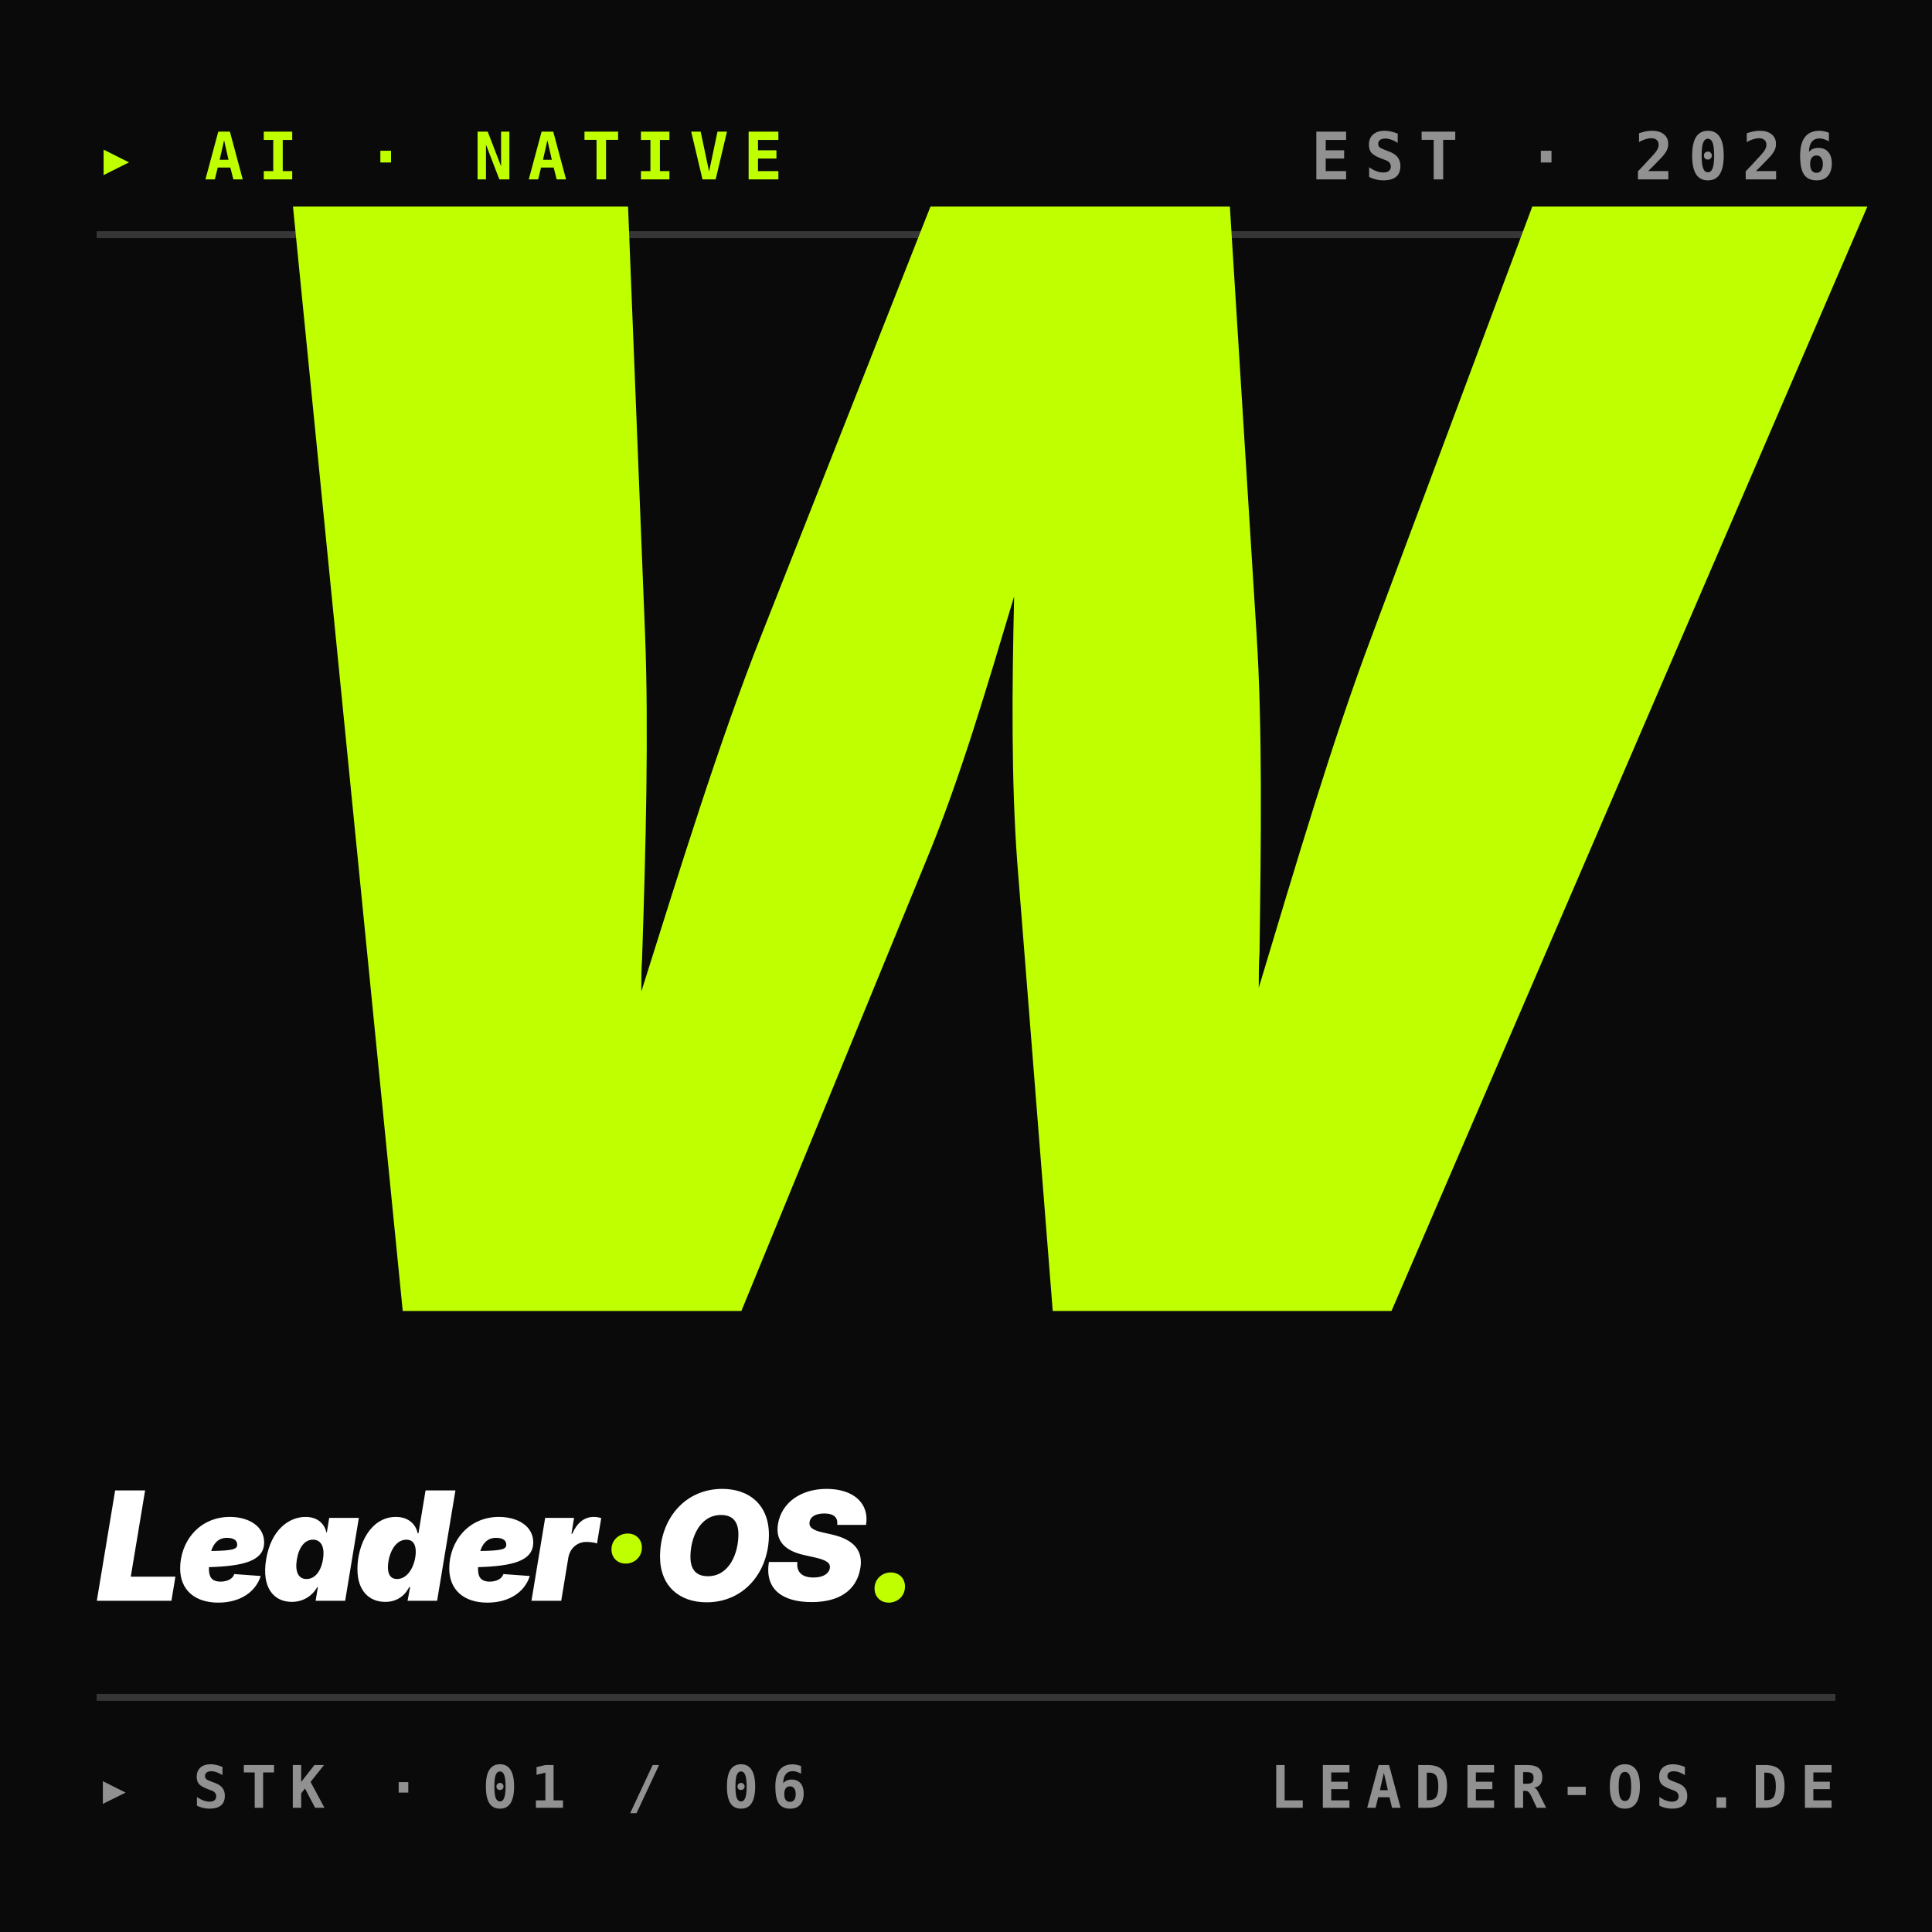
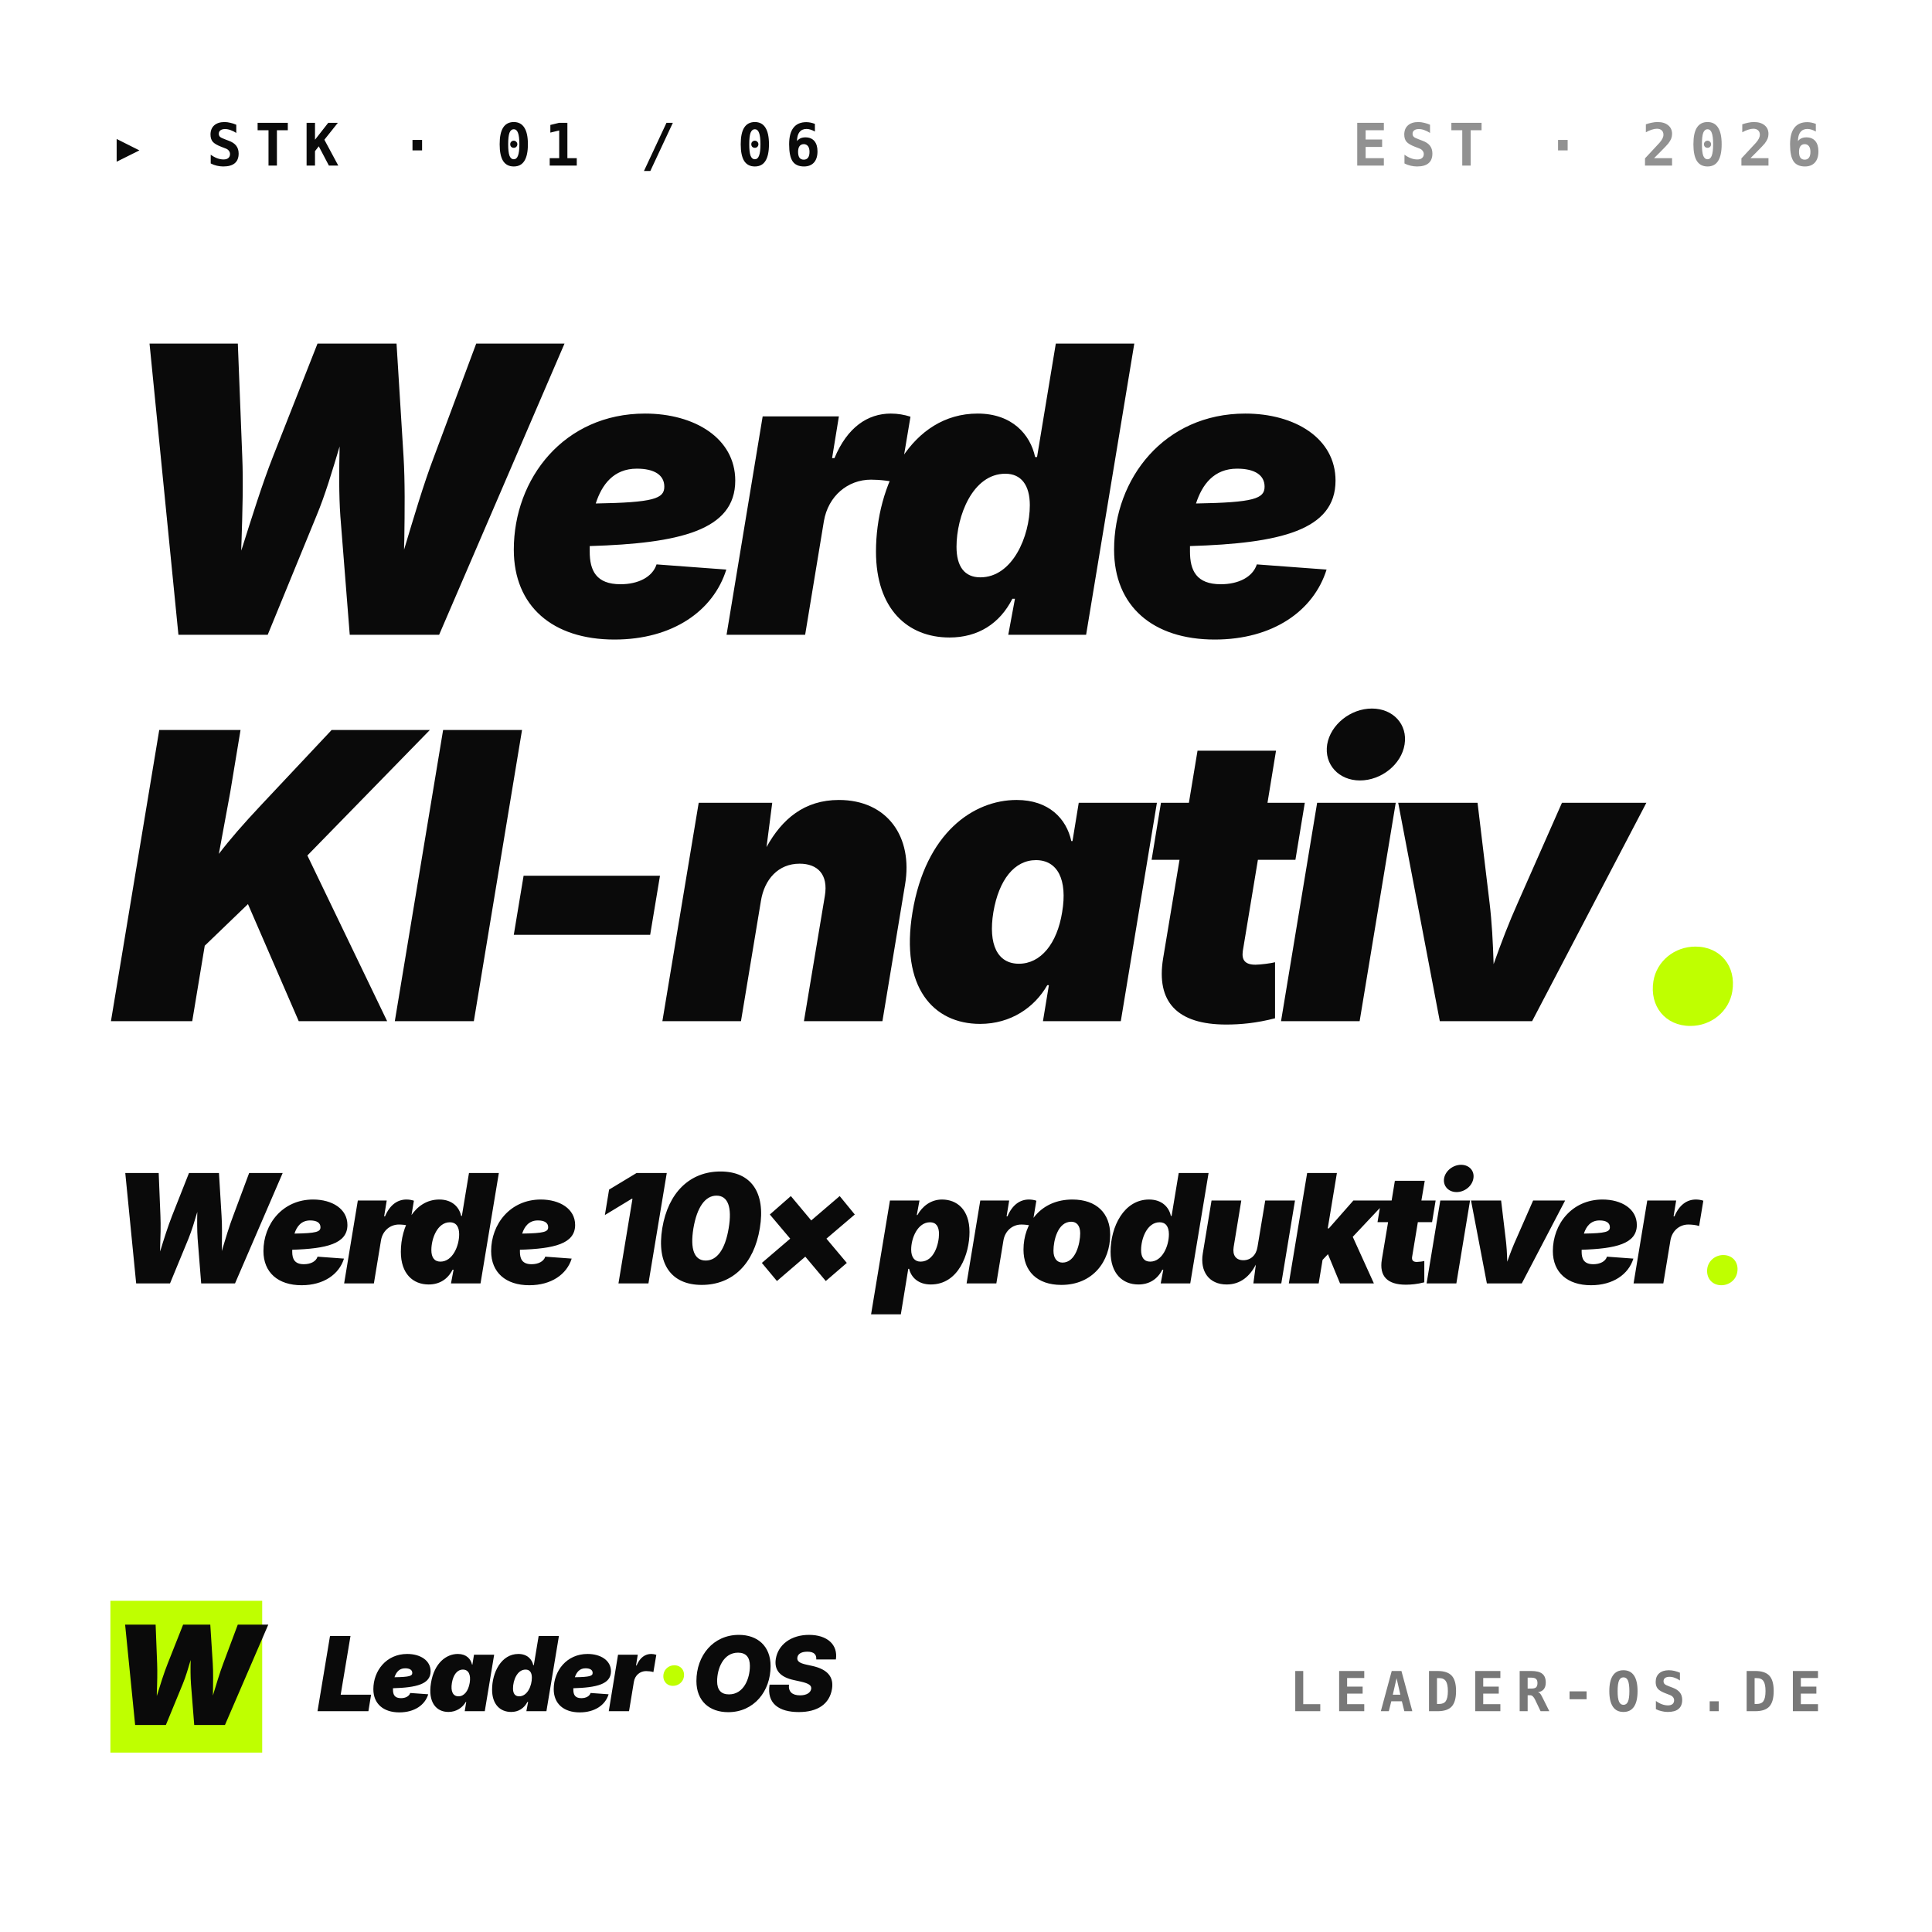
<svg xmlns="http://www.w3.org/2000/svg" viewBox="0 0 280 280" width="280" height="280" aria-labelledby="t01">
  <defs>
    <style>
-       .bg{fill:#0A0A0A}
+       .bg{fill:#FFFFFF}
+       .ink{fill:#0A0A0A}
      .lime{fill:#BFFF00}
-       .white{fill:#FFFFFF}
      .mono{font-family:'SF Mono','Menlo','Consolas',monospace;font-weight:700;letter-spacing:0.22em;text-transform:uppercase}
-       .display{font-family:'Outfit','Inter',system-ui,sans-serif;font-weight:900;font-style:italic;letter-spacing:-0.04em}
+       .display{font-family:'Outfit','Inter',system-ui,sans-serif;font-weight:900;font-style:italic;letter-spacing:-0.05em}
    </style>
  </defs>
  <rect class="bg" x="0" y="0" width="280" height="280" />
-   <line x1="14" y1="34" x2="266" y2="34" stroke="#FFFFFF" stroke-opacity="0.18" stroke-width="1" />
-   <text class="mono lime" x="14" y="26" font-size="9.5">▸ AI · NATIVE</text>
-   <text class="mono white" text-anchor="end" x="266" y="26" font-size="9.5" opacity="0.55">EST · 2026</text>
-   <text class="display lime" x="140" y="190" text-anchor="middle" font-size="220">W</text>
-   <text class="display white" x="14" y="232" font-size="22">Leader<tspan class="lime">·</tspan>OS<tspan class="lime">.</tspan>
+   <text class="mono ink" x="16" y="24" font-size="8.5">▸ STK · 01 / 06</text>
+   <text class="mono ink" text-anchor="end" x="264" y="24" font-size="8.5" opacity="0.45">EST · 2026</text>
+   <text class="display ink" x="16" y="92" font-size="58">Werde</text>
+   <text class="display ink" x="16" y="148" font-size="58">KI-nativ<tspan class="lime">.</tspan>
  </text>
-   <line x1="14" y1="246" x2="266" y2="246" stroke="#FFFFFF" stroke-opacity="0.18" stroke-width="1" />
-   <text class="mono white" x="14" y="262" font-size="8.5" opacity="0.55">▸ STK · 01 / 06</text>
-   <text class="mono white" text-anchor="end" x="266" y="262" font-size="8.5" opacity="0.55">LEADER-OS.DE</text>
+   <text class="display ink" x="16" y="186" font-size="22">Werde 10× produktiver<tspan class="lime">.</tspan>
+   </text>
+   <g transform="translate(16 232)">
+     <rect class="lime" x="0" y="0" width="22" height="22" />
+     <text class="display ink" x="11" y="18" text-anchor="middle" font-size="20">W</text>
+     <text class="display ink" x="30" y="16" font-size="15">Leader<tspan class="lime">·</tspan>OS</text>
+   </g>
+   <text class="mono ink" text-anchor="end" x="264" y="248" font-size="8" opacity="0.55">LEADER-OS.DE</text>
</svg>
